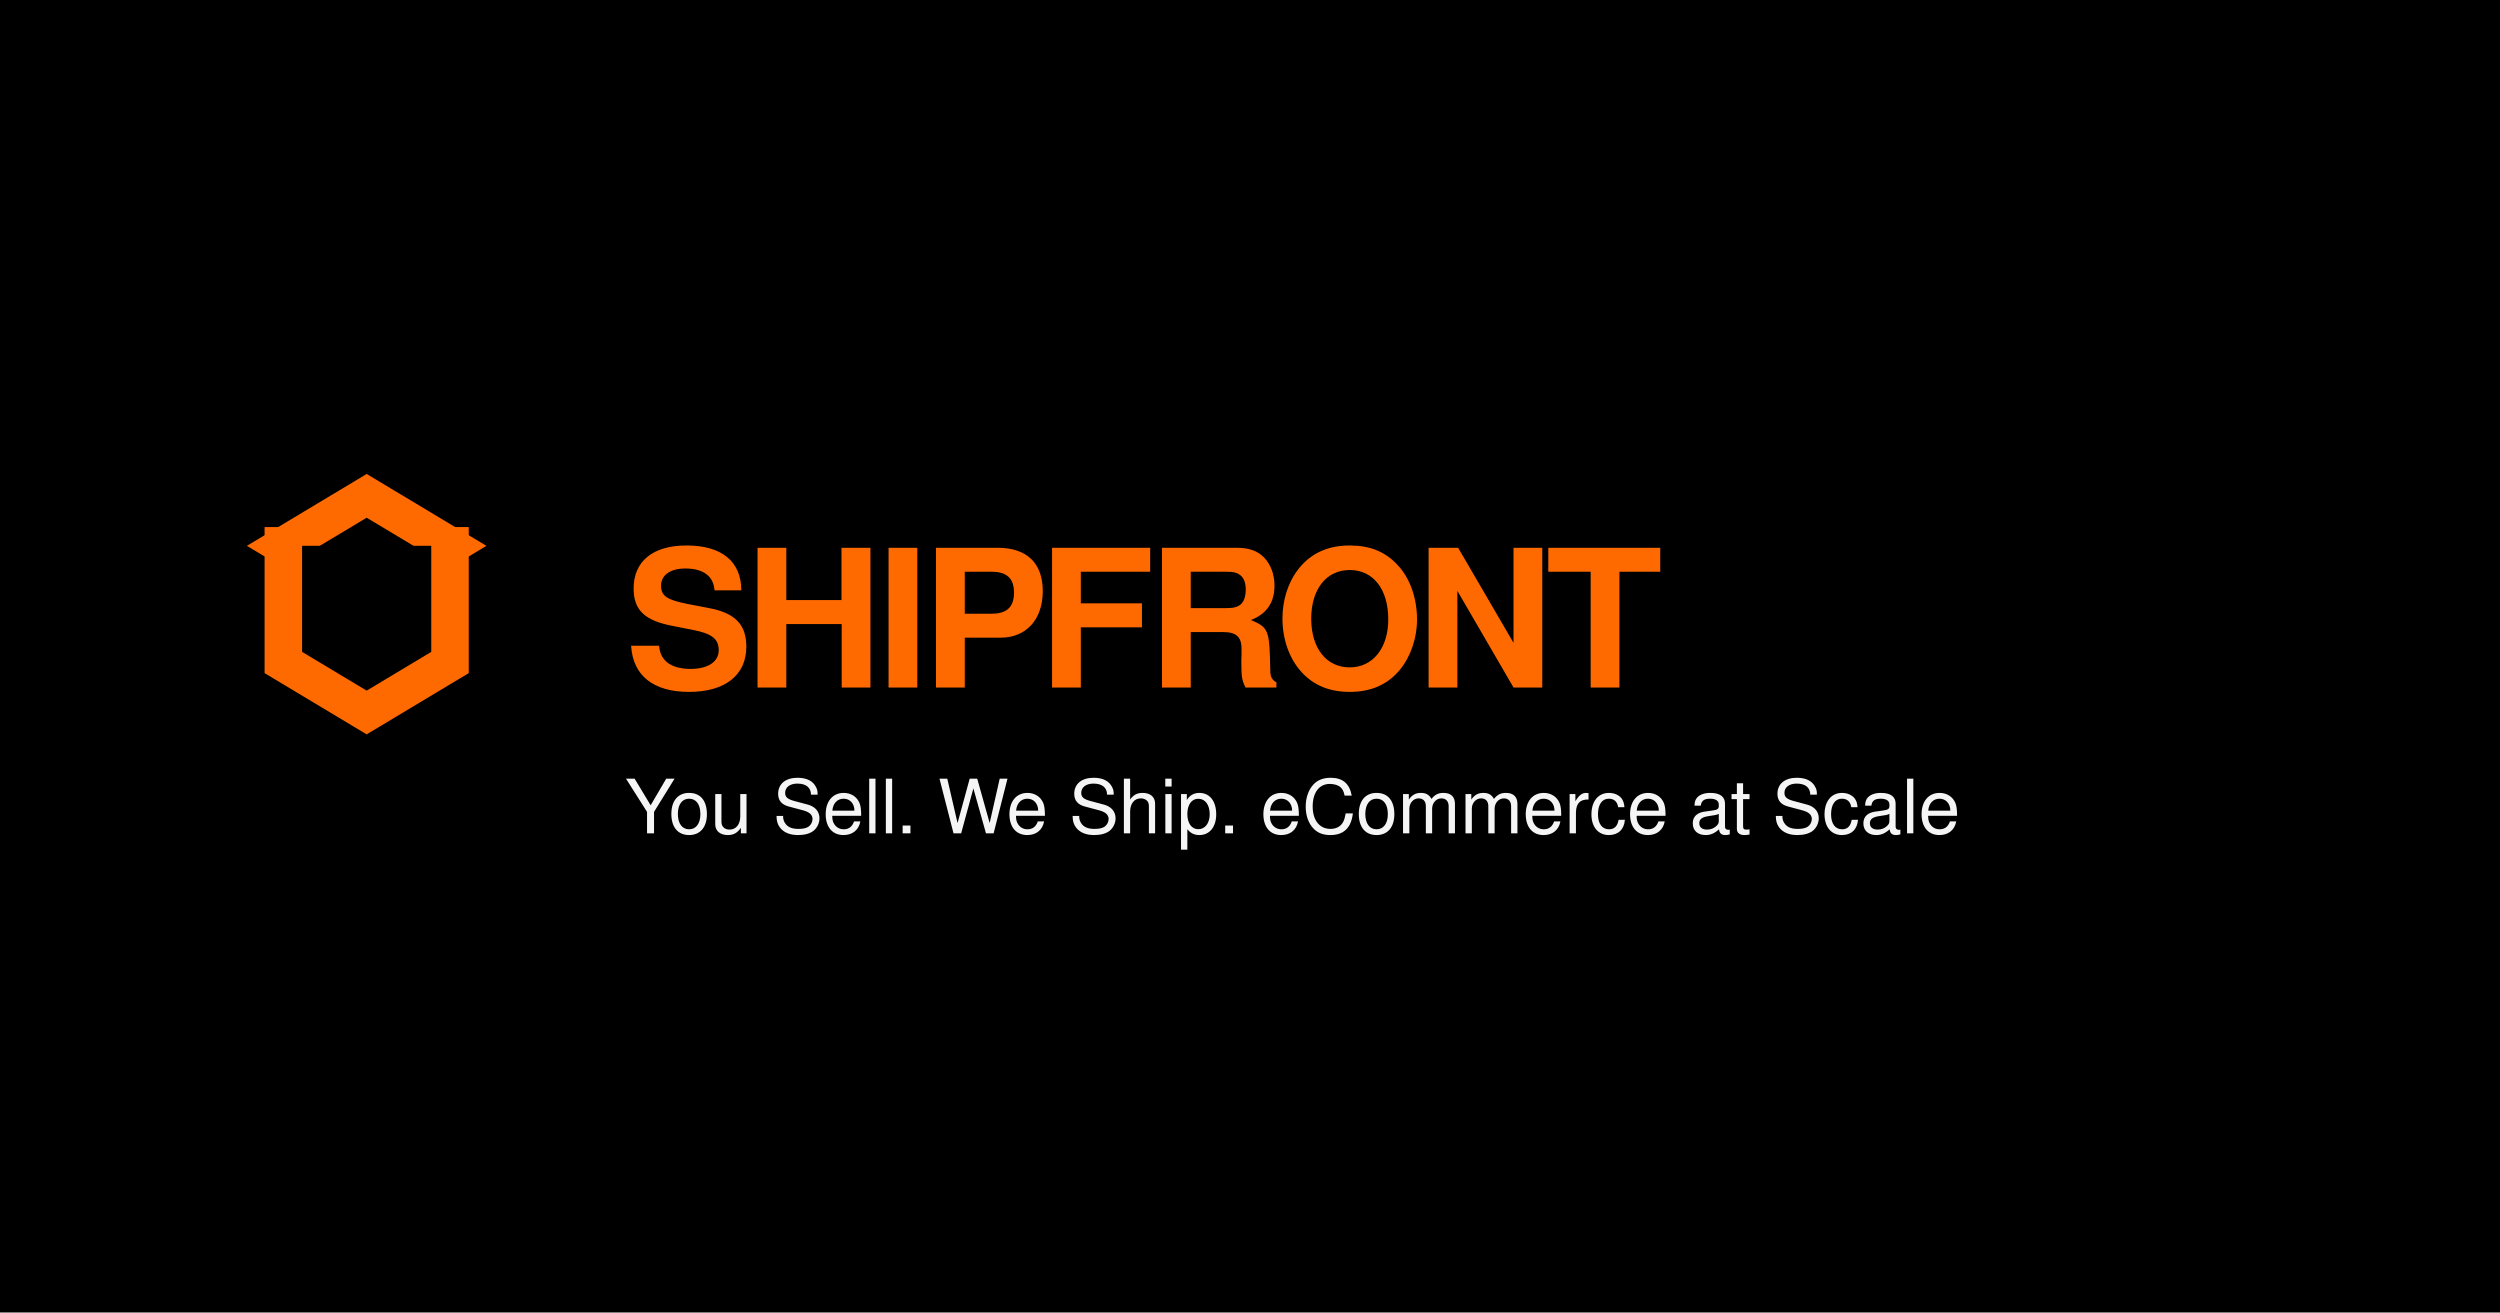
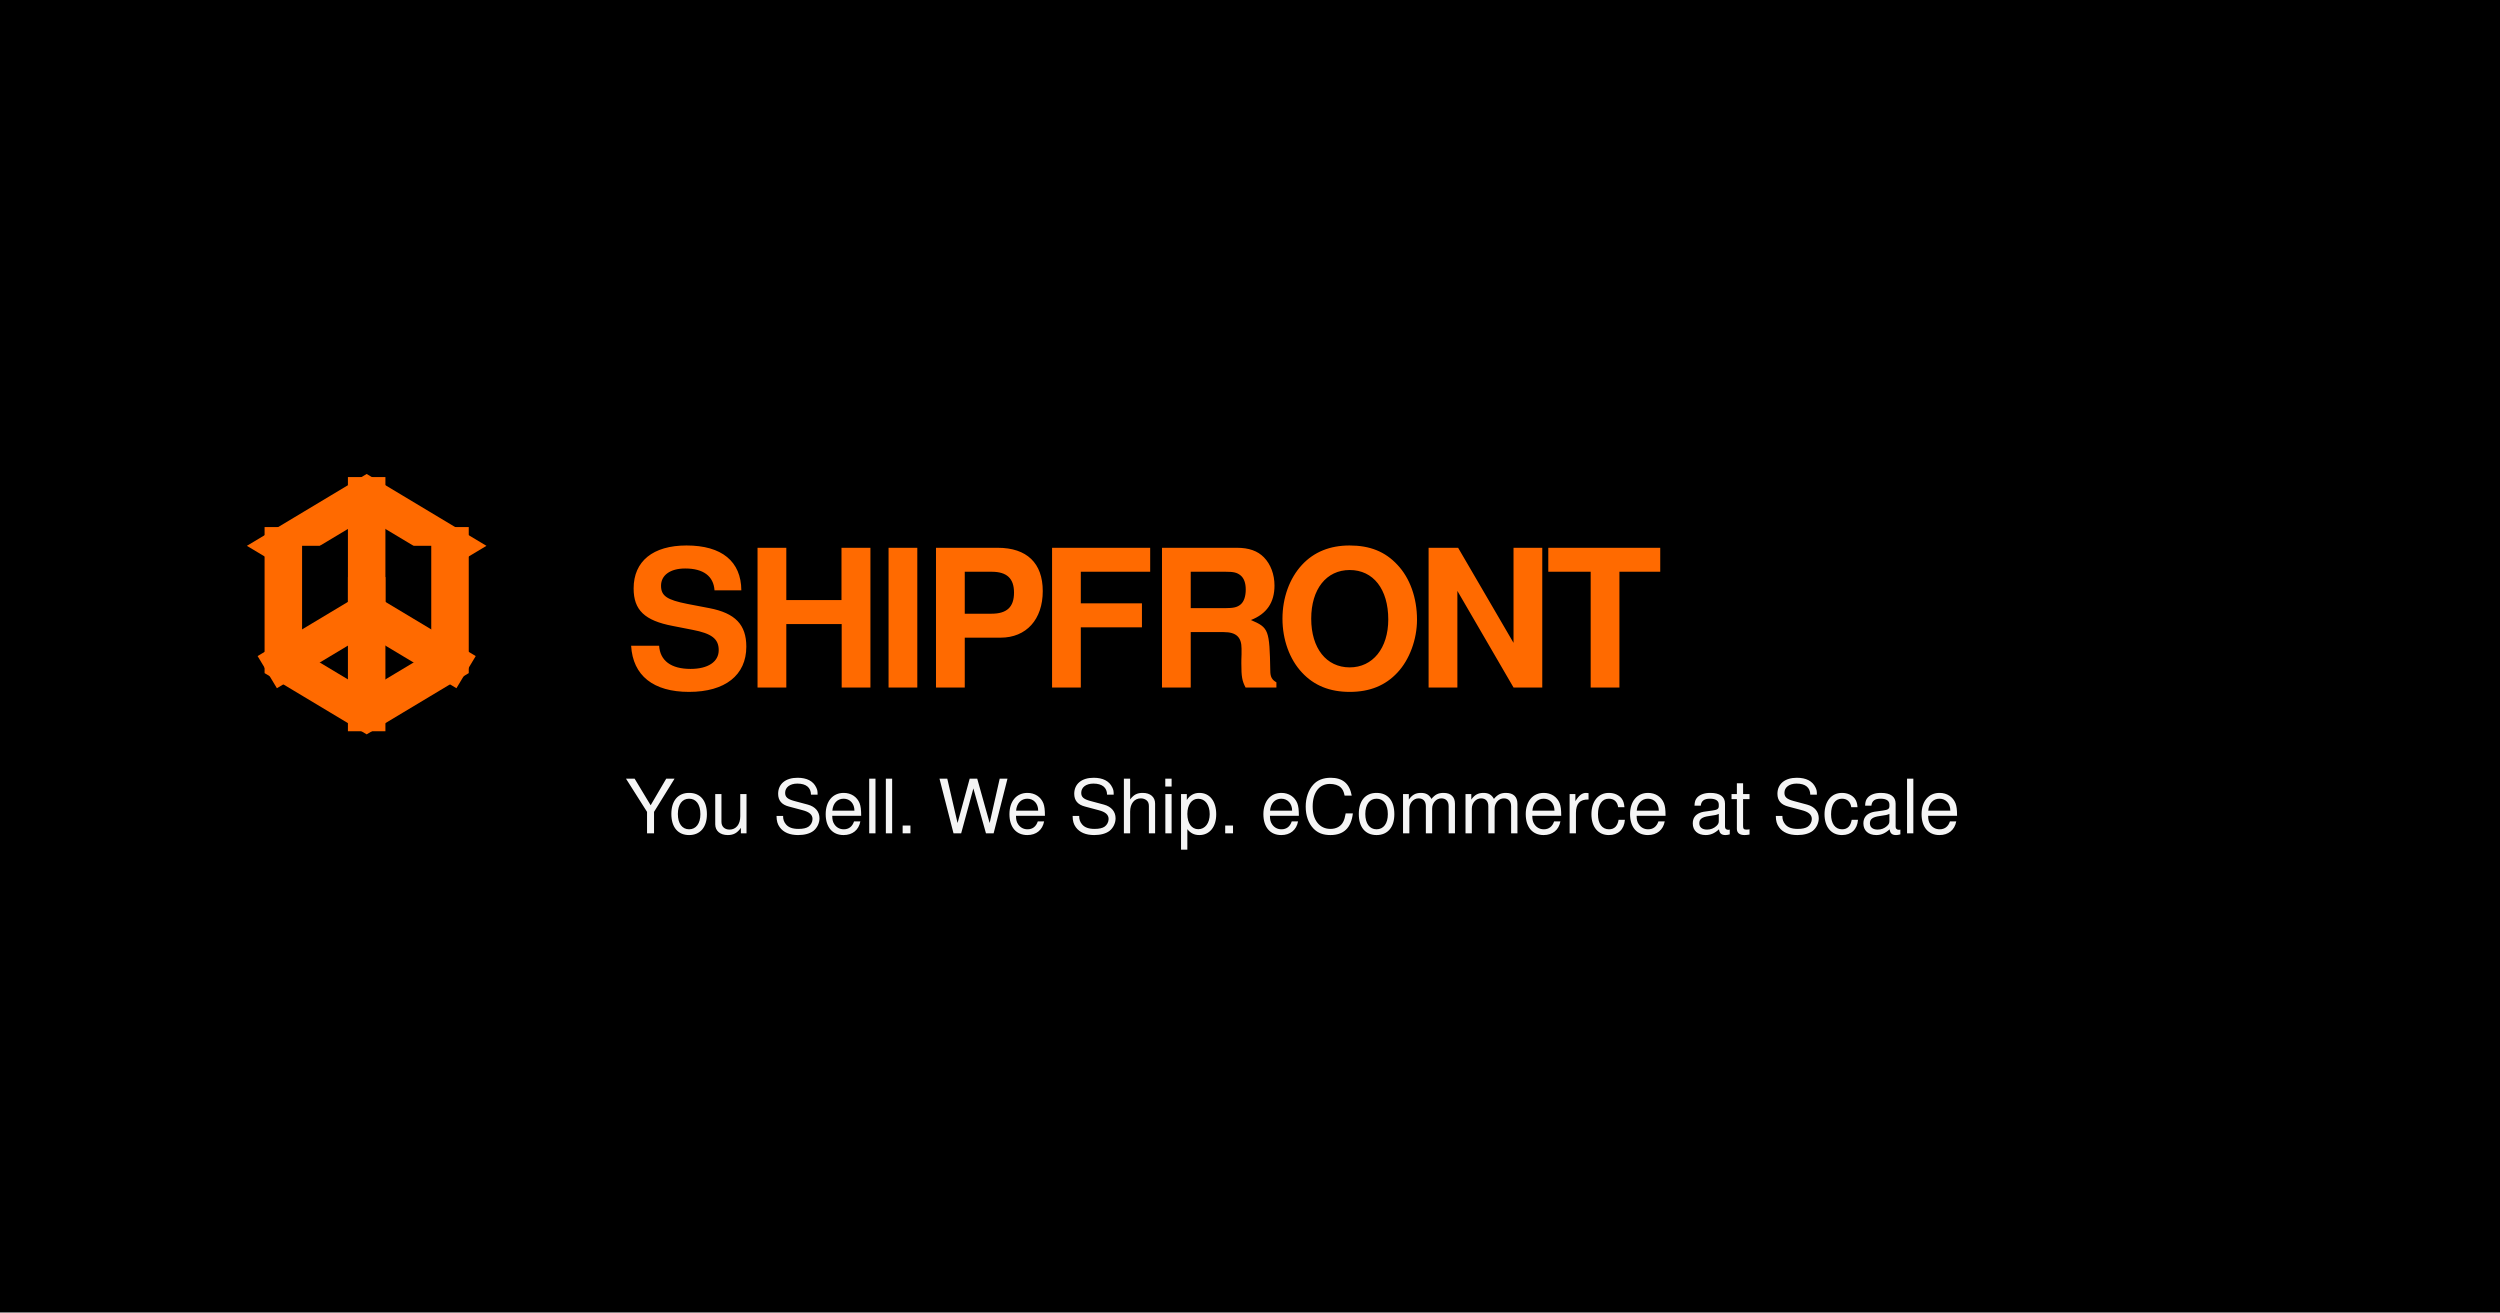
<svg xmlns="http://www.w3.org/2000/svg" viewBox="0 0 1200 630">
  <rect width="1200" height="630" fill="#000000" />
  <svg x="80" y="190" width="192" height="208" viewBox="0 0 24 26" fill="none">
    <g stroke="#FF6A00" stroke-width="2.25" stroke-linecap="square" stroke-linejoin="miter" stroke-miterlimit="4">
      <path d="M7 9 L12 6 L17 9 L12 12 Z" fill="#000000" />
      <path d="M7 9 L7 16 L12 19 L17 16 L17 9" fill="#000000" />
+       <path d="M12 12 L12 19" />
+       <path d="M12 6 L12 13 L7 16" />
+       <path d="M12 13 L17 16" />
    </g>
  </svg>
  <text x="300" y="330" fill="#FF6A00" font-family="Arial Black, Helvetica, sans-serif" font-size="92" font-weight="700" letter-spacing="-4">SHIPFRONT</text>
  <text x="300" y="400" fill="#F5F5F5" font-family="Helvetica, Arial, sans-serif" font-size="36">You Sell. We Ship. eCommerce at Scale</text>
</svg>
